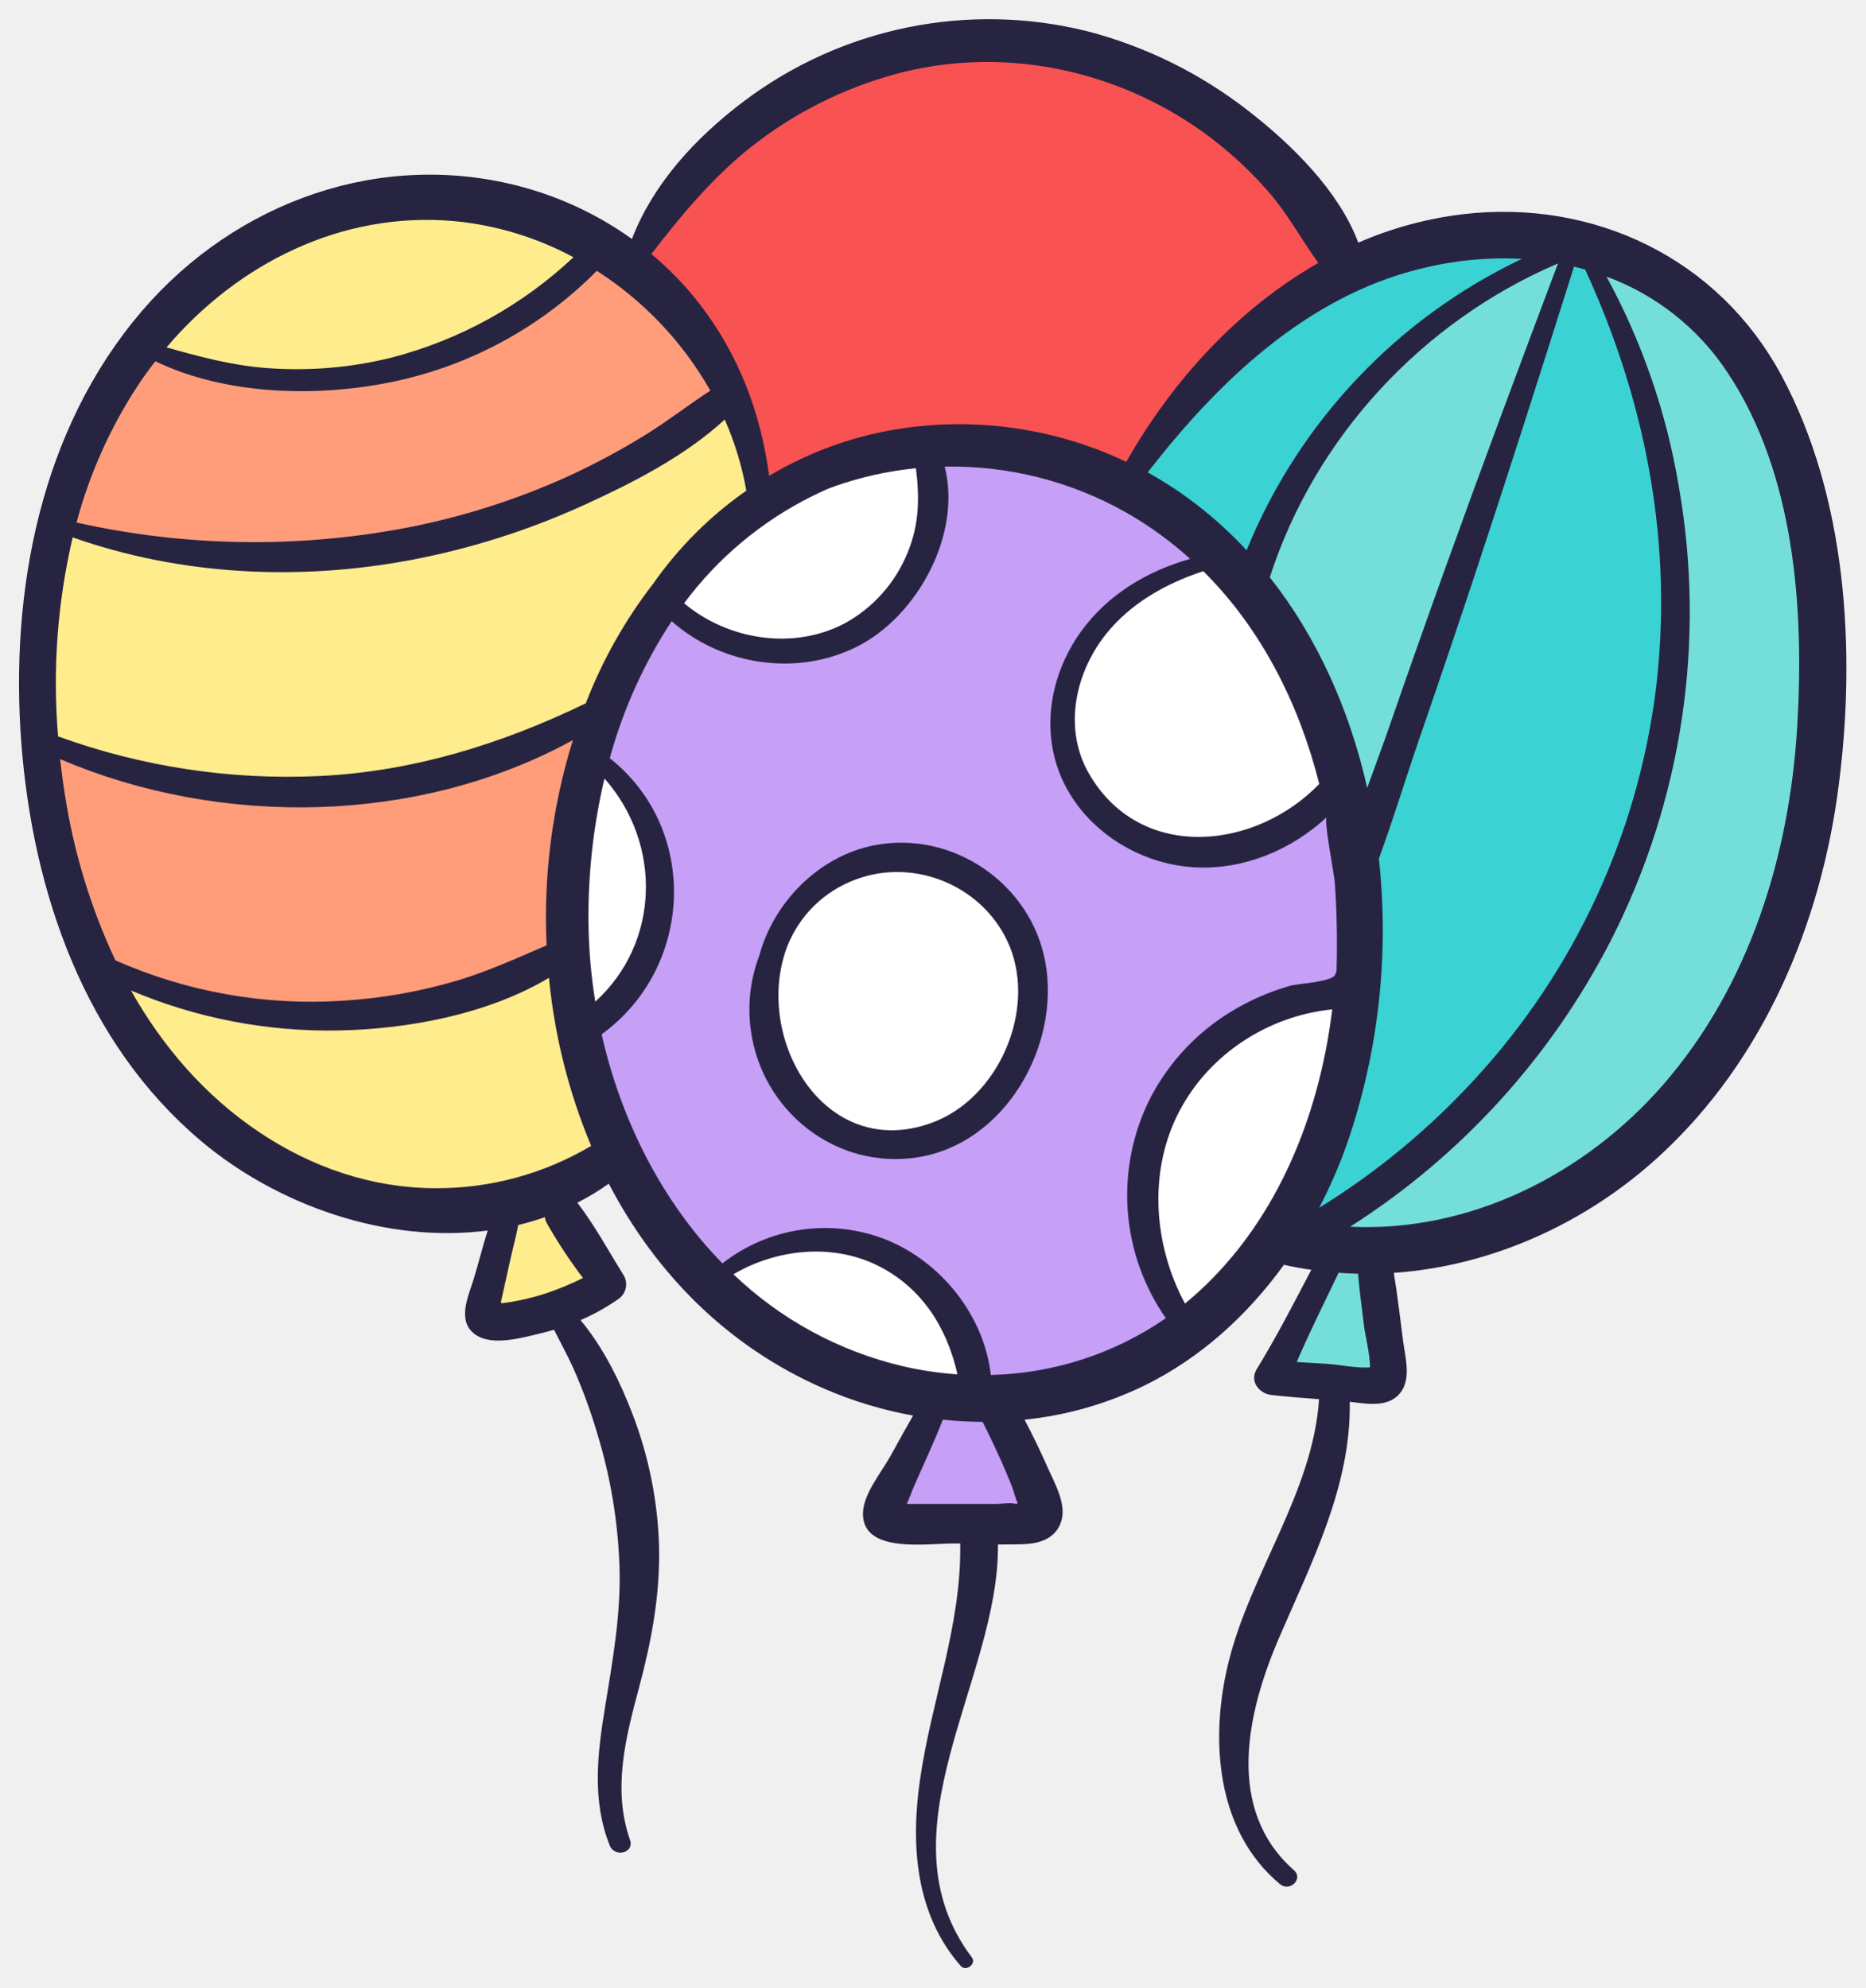
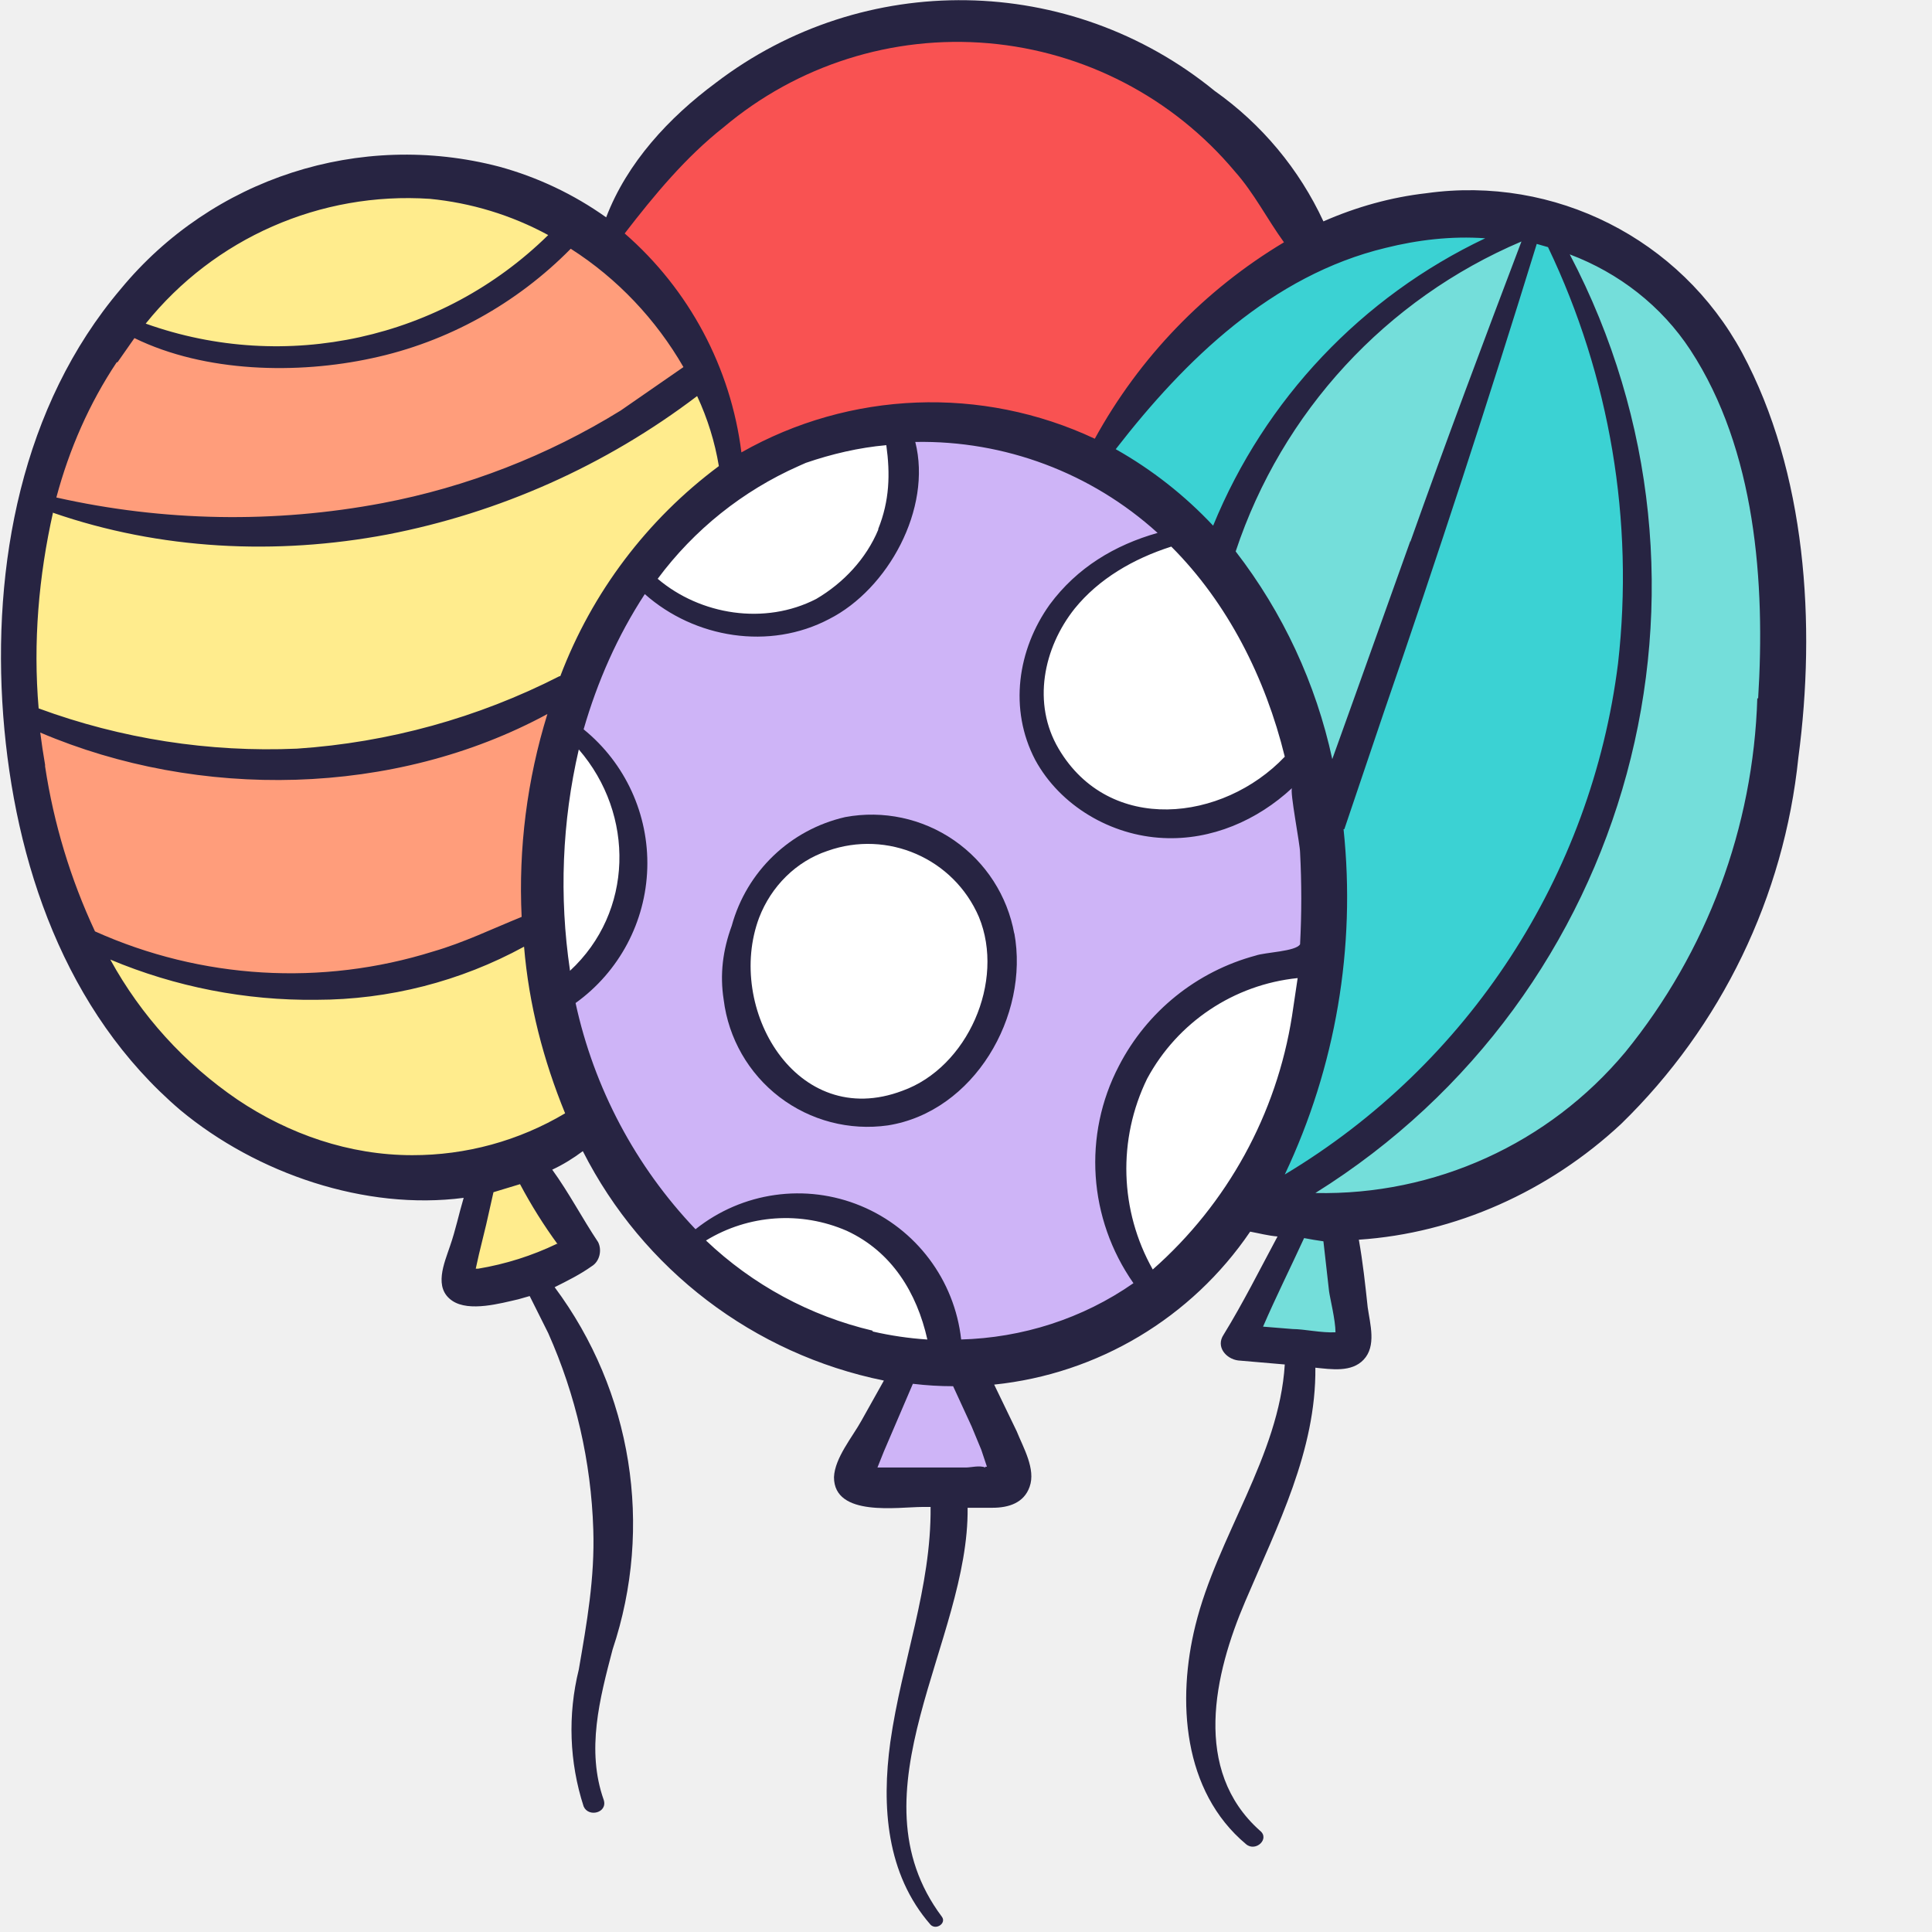
- <svg xmlns="http://www.w3.org/2000/svg" viewBox="0 0 489.94 522">
-   <defs>
-     <clipPath id="ece8aae1-2d78-434d-8065-d23c5ca15c7d" transform="translate(5 5)">
-       <path d="M97,47.16l29.28,2.15L168,70.42l16.79,25.84L196,126s-38.76,14.21-46.08,65.46-8.18,68.91-.86,86.57l7.32,17.65L137,307.28l15.5,23.26-18.95,10.33-14.64.43L126.67,312l-56-5.6L44,279.29,17.72,243.54,4.37,186.27l7.75-64.17L31.5,83.34,62.94,59.22Z" fill="none" />
-     </clipPath>
-     <clipPath id="f38fd97e-f7e1-49f2-84f4-b5d7928c62ad" transform="translate(5 5)">
-       <polygon points="112.46 87.21 144.33 69.12 152.08 59.22 183.52 89.8 184.82 96.26 146.49 123.82 95.67 139.75 53.46 141.48 8.67 132.86 15.99 110.04 31.5 83.34 43.56 90.23 70.69 95.39 96.96 92.81 112.46 87.21" fill="none" />
-     </clipPath>
-     <clipPath id="a423732a-2e94-4668-b1cc-2328a8ec6bdd" transform="translate(5 5)">
-       <path d="M152,182c-8.73,3.85-17.16,8.48-26.46,10.88-7.92,2.05-15.34,4.14-23.46,5.32-8.67,1.26-17,3.16-25.76,3.47-6.78.24-13.56.59-20.34.66-6.1.07-11.93-3-17.85-4.11-5.56-1.07-11.62-1.89-16.94-3.85-3.65-1.34-7.32-2.87-11.18-3.51-3.38-.56-3.82,0-3.57,3.66.59,8.72,1.7,17.28,1.74,26a58.35,58.35,0,0,0,3.37,18.76c2.93,8.4,10.93,11,18.49,13.67,27.14,9.56,57.45,9,85.09,1.71,7.31-1.91,14.41-3.71,21.37-6.48,5-2,5.69-2.21,6.59-7.29,1.89-10.59,1.84-21.5,4.5-32a91.88,91.88,0,0,0,2.63-15.91C150.4,189.91,150.27,185.49,152,182Z" fill="none" />
-     </clipPath>
-     <clipPath id="b887af1e-6c3b-4375-b31c-f774e8799408" transform="translate(5 5)">
-       <polygon points="250.85 110.48 298.97 127.56 328.47 162.23 349.69 196.91 352.27 260.56 338.82 306.1 315.53 342.32 258.61 365.61 266.89 390.96 228.08 394.59 241.01 360.43 194.44 345.43 156.39 295.65 141.14 234.16 156.66 164.82 177.88 142.05 211 116.69 250.85 110.48" fill="none" />
-     </clipPath>
-     <clipPath id="a9d82bb3-f7cc-4f3f-95a6-e41b9ee34753" transform="translate(5 5)">
-       <path d="M152.13,193.31c3.16,3.63,5.73,8.58,8,12.83,2.79,5.14,6.08,11.33,7.41,17,1.77,7.54.28,15.91-3.27,22.83-2.13,4.15-4.95,7.07-8.22,10.34-2.05,2-4.66,6.24-7.49,7.08-.12-13.32-4.45-26.22-4.81-39.58-.15-5.61,1.79-10.35,2.42-15.81.28-2.38.08-4.83.81-7.13C147.62,199,148.91,197.71,152.13,193.31Z" fill="none" />
-     </clipPath>
-     <clipPath id="a6637313-4809-40a6-a96d-6ad8c2de894e" transform="translate(5 5)">
-       <path d="M233.12,221.48c-3,.72-6.17.05-9.21.6a40.72,40.72,0,0,0-13.52,5.48c-6.1,3.79-9.56,11.09-11.94,17.56-5.22,14.17-3,31.49,7.75,42.53,9,9.27,24.57,9.52,35.88,4.39,3.49-1.59,6.18-3.92,9.28-6.15a35.54,35.54,0,0,0,9-9.77c2.18-3.82,2.63-8.3,3.68-12.48a81.48,81.48,0,0,0,2-12.65,20.62,20.62,0,0,0-8.31-19.09C250.44,226.34,240,221.58,233.12,221.48Z" fill="none" />
-     </clipPath>
-     <clipPath id="e96a0e07-1f5f-4ee8-9be2-918fa1ee6cba" transform="translate(5 5)">
-       <path d="M183,331.53a3.26,3.26,0,0,1,.88-1.63c2.09-2.39,6-3.71,8.85-4.84a36.82,36.82,0,0,1,11.39-2.54c4.62-.25,9.16-1.3,13.8-.66a71.14,71.14,0,0,1,11.15,2.73c6.8,2.09,12.48,7.6,15.76,13.92,2,3.92,2.61,8.53,3.73,12.76.64,2.43,2.93,6.8-.44,7.76-2.69.77-6.56-.37-9.41-.15a39.19,39.19,0,0,1-13.94-1.05,86.36,86.36,0,0,1-18.24-7.5c-4.43-2.43-8.68-5.18-13.06-7.7-2.26-1.29-5.16-2.12-7-4a12.45,12.45,0,0,1-2.33-3.82C183.43,333.39,182.83,332.5,183,331.53Z" fill="none" />
-     </clipPath>
-     <clipPath id="a9945a91-09c1-4900-b1e6-fca7482b8bfa" transform="translate(5 5)">
-       <path d="M350.21,256.55c-1.89-3.11-11.54.49-14.09,1-7.42,1.53-15,4.48-20.84,9.47-9,7.7-11.52,19.27-15.62,29.74a55.36,55.36,0,0,0-3.32,26.07,32.29,32.29,0,0,0,5.91,14.93c1.84,2.51,4.65,3.8,6.41,6.09,5.23-6.11,9.46-13.12,14.31-19.53,6.36-8.41,13.7-16.07,18.93-25.28a33.35,33.35,0,0,0,3.29-6.36c1-3.17.77-6.9,1.47-10.17,1.16-5.45,3.45-15-.21-19.92" fill="none" />
-     </clipPath>
-     <clipPath id="f512f2d6-68ef-4e27-b31e-1d5e50a8e833" transform="translate(5 5)">
-       <path d="M315,144.67c-2.25-1-5.31-.6-7.56-.2a29.11,29.11,0,0,0-12.23,4.74c-3.6,2.61-7.65,4.28-10.92,7.44a17,17,0,0,0-4.06,5.43c-.8,2-.76,4.19-1.5,6.26-2,5.7-4.95,12.17-4.36,18.31.74,7.78,4.93,14.71,10.53,20,4.19,4,9.83,8.06,15.52,9.31s12.25,2.09,17.88.76c7.95-1.87,14.45-7.26,21.82-10.35,2.38-1,6.14-2.09,7.6-4.48.74-1.21.29-2.64.13-4.09-.56-5-2.24-9.8-4-14.54-3.32-9.14-7.75-17.54-14.65-24.43-2.27-2.28-3.92-4.94-6.11-7.26a26.85,26.85,0,0,0-3.09-2.4c-1.48-1.15-2.66-3-4.15-4A4.68,4.68,0,0,0,315,144.67Z" fill="none" />
-     </clipPath>
-     <clipPath id="bad67159-50da-4861-a4bb-b34be55fb1f8" transform="translate(5 5)">
-       <path d="M237.08,111.49c2.68,5.81,3,13.56,3.15,20a23.88,23.88,0,0,1-4.55,14.83c-2.89,4-5.09,9-8.56,12.48-4.87,5-11.19,6.81-17.81,8.21-4.22.88-9.6,1.43-13.81.16-4.92-1.48-8.77-4.13-13.25-6.43-3.61-1.85-7.28-3.69-10.8-5.69-.9-.51-2.27-.89-2.44-2,0-.35.5-.68.58-1,.76-2.7,4.08-6.13,5.69-8.46,7.2-10.32,17.19-20,28.69-25.39a54,54,0,0,1,16.67-4.95c2.35-.28,4.67-.36,7-.85A25.73,25.73,0,0,1,237.08,111.49Z" fill="none" />
-     </clipPath>
-     <clipPath id="bb9f255d-9b2c-4869-ab66-1ef0fc582425" transform="translate(5 5)">
-       <polygon points="259.06 5.53 221.08 11.96 182.45 33.85 163.14 63.14 183.52 89.8 196.01 125.97 227.64 112.41 264.21 112.39 290.61 122.69 323.12 84.71 347.9 65.08 324.4 37.39 289.64 11.32 259.06 5.53" fill="none" />
-     </clipPath>
-     <clipPath id="bb8fd130-e380-4c6a-b2c8-f69650969dbb" transform="translate(5 5)">
-       <path d="M414.21,59.6,372.69,57,336.64,70.55l-29,29.61L290.6,122.69S326,147.48,333.42,163.9s19.63,45.7,19,66.3-5.75,52.32-5.75,52.32L330.2,321.94l18,1-18,33.47,27,1.61v-30.9l28.32-9s48.28-16.74,62.77-47.32,26.39-66.31,26.39-66.31,1.29-70.81-1.6-79.5-25.43-42.81-25.43-42.81Z" fill="none" />
-     </clipPath>
-     <clipPath id="ad26e2d9-60bc-48fc-b8f1-f632aaab9d1f" transform="translate(5 5)">
-       <path d="M414.21,59.6l4.18,17.06s19.64,40.24,18,74.68-10.62,70.82-26.72,95.28S356,311.32,345,316.79s-8.36-5.15-8.36-5.15l8-40.24L349.83,218l38-101.39,20-56Z" fill="none" />
-     </clipPath>
-     <clipPath id="f9999658-caed-46fb-a6fd-dc4988b8a601" transform="translate(5 5)">
-       <path d="M364.32,60.57,401.66,58l-3.87,6.12s-48.92,22.53-58.58,49.57S320,149.15,320,149.15l-29.38-26.46,18.34-28L347.9,65.08Z" fill="none" />
-     </clipPath>
-     <clipPath id="bfa614e4-45c5-4981-b029-096d454b4799" transform="translate(5 5)">
-       <path d="M467,185.66c-2,34-12.55,68.21-35.17,94.22-20.65,23.75-51,38.89-82.24,37.35A194.35,194.35,0,0,0,418.07,242,190,190,0,0,0,435.9,122.83a175.59,175.59,0,0,0-19-55.18A64.89,64.89,0,0,1,448.79,93C466.31,119.51,468.84,154.78,467,185.66ZM354.78,354.19c-3.58.25-8.17-.75-11.28-.93-2.65-.16-5.3-.34-7.95-.49,3.42-7.91,7.26-15.67,11-23.44,1.72.13,3.43.21,5.15.25a3.77,3.77,0,0,0,0,.48c.37,4.41,1,8.81,1.52,13.2C353.37,345,354.88,351,354.78,354.19Zm-48.57-16.76c-8.32-15.4-9.72-34.89-1.45-50.6,7.91-15.05,23.4-25,40.12-26.69-.42,3.38-.94,6.73-1.56,10C338.44,295.88,326.67,320.57,306.21,337.43Zm-51,18.75c-1.74-15.56-13-29.66-27.39-35.5a43.65,43.65,0,0,0-43.09,6.19C168.87,310.66,158.1,289.3,153,266.69c24.19-17.53,25.7-53.89,2.14-72.52a125.71,125.71,0,0,1,16.25-36c13.12,11.62,33,14.7,48.89,6.58,15.67-8,27.34-29.38,22.82-47.18a93.16,93.16,0,0,1,47.33,11.87,96.12,96.12,0,0,1,17.14,12.36c-11.26,3.21-21.53,9.27-28.61,19-8.68,12-11.06,28-3.84,41.27,6.65,12.2,20.11,20.11,33.88,20.77,12.82.62,25.1-4.59,34.41-13.15-.8.74,2,15,2.14,17.15q.77,11.1.48,22.23a4,4,0,0,1-.44,2.08C344.4,253,336,253.31,333.62,254A63.25,63.25,0,0,0,319,260.32a57.63,57.63,0,0,0-21.82,22.95,56.54,56.54,0,0,0,4,58A84.44,84.44,0,0,1,255.2,356.18Zm6.53,33.88c-1.36-.49-3.68,0-5.11,0H244.35c-3.73,0-7.47,0-11.2,0,.7-1.57,1.63-4.07,1.76-4.37,2.6-5.9,5.35-11.76,7.71-17.77a104,104,0,0,0,10.43.58c1.78,3.54,3.5,7.12,5.1,10.75.9,2,1.75,4.1,2.59,6.17.49,1.21.9,3.12,1.55,4.49Zm-29.8-36.22a96.07,96.07,0,0,1-44.32-24.11c11.16-6.57,25.59-8.17,37.44-2.5s18.64,16.41,21.39,28.79A90.46,90.46,0,0,1,231.93,353.84Zm-80.6-95.72a137.12,137.12,0,0,1-1.79-20.57,157.35,157.35,0,0,1,4.2-38.06C168.92,216.69,168.34,242.65,151.33,258.12Zm-41.9,49c-16.69,0-32.54-5.46-46.35-14.71-14.34-9.61-25.42-22.54-33.69-37.22a133.61,133.61,0,0,0,54.72,10.49c18.06-.37,39-4.23,55.05-13.83A151.85,151.85,0,0,0,150.25,296,79.13,79.13,0,0,1,109.43,307.12Zm38.67,23.59a77.78,77.78,0,0,1-9.62,4,64.34,64.34,0,0,1-7.18,1.9c-1.4.29-2.81.52-4.23.7l-.57-.1c.29-1.29.57-2.57.85-3.85l1.74-7.83c.64-2.88,1.45-5.8,2-8.74a72.24,72.24,0,0,0,7-2.06,4.66,4.66,0,0,0,.51,1.6A131.8,131.8,0,0,0,148.1,330.71ZM12,203.47c-.48-3-.87-6-1.21-9.06,42.1,18,94.16,17.25,134.66-5a156.74,156.74,0,0,0-6.9,53.92c-7.77,3.32-15.39,6.84-23.57,9.28a134.66,134.66,0,0,1-30,5.26,126.79,126.79,0,0,1-59.69-10.62A160,160,0,0,1,12,203.47Zm2.09-67.31c28.45,10,59.27,11.5,88.88,5.93a198.2,198.2,0,0,0,45.09-14.29c12.71-5.75,26.75-12.9,37.27-22.59A80.83,80.83,0,0,1,191,123.89a99.14,99.14,0,0,0-24.43,24.39,124.67,124.67,0,0,0-17.74,31.49l-.21.08c-22,10.63-45.25,17.85-69.79,19a176.39,176.39,0,0,1-68.58-10.42A167.39,167.39,0,0,1,14.09,136.16Zm17.18-40q2.15-3.22,4.52-6.27C54.65,99,79.14,99.38,98.84,95.14a105.71,105.71,0,0,0,52.9-29,90.39,90.39,0,0,1,29.81,31.47c-5.67,3.68-11,7.86-16.74,11.42A187,187,0,0,1,144.45,120a189.86,189.86,0,0,1-42.95,13.68,213.83,213.83,0,0,1-86.4-1.42A124.19,124.19,0,0,1,31.27,96.16Zm82.87-43.09a82.51,82.51,0,0,1,31.46,9.5A110,110,0,0,1,98,88.89a103.16,103.16,0,0,1-32.84,2.8c-9.27-.68-17.75-3-26.43-5.44C57.38,64.27,84.64,50.48,114.14,53.07Zm119.17,87.21a36.94,36.94,0,0,1-16.52,18.49c-13.55,7.12-30.66,4.31-42.13-5.31l0,0a94.15,94.15,0,0,1,33.61-28.12c1.28-.63,2.59-1.24,3.92-1.84.63-.24,1.26-.51,1.91-.73A91.11,91.11,0,0,1,235.54,118C236.52,125.66,236.43,132.83,233.31,140.28Zm-41-106.73a106.28,106.28,0,0,1,37.55-19c27.78-7.62,57.49-1.64,80.88,15a101,101,0,0,1,17.31,15.73c5.11,5.83,8.69,12.57,13.17,18.8-21.11,12-38.44,31.06-50.43,52.23a102.27,102.27,0,0,0-61.22-8.4A94.72,94.72,0,0,0,197,120c-2.25-16.62-7.94-31.8-18.36-45.27a84.16,84.16,0,0,0-12.58-13C173.91,51.53,182.16,41.6,192.31,33.55ZM368,65.6A89.69,89.69,0,0,1,394.68,63a145.5,145.5,0,0,0-72.29,76.54,108.76,108.76,0,0,0-11.64-10.83,102.7,102.7,0,0,0-14.35-9.62C314.86,95.32,338,73,368,65.6ZM341.47,200.92c-16.59,17.26-46.71,20.67-60.31-2.41-7-11.79-3.94-26.6,4.3-36.94,6.44-8.09,15.77-13.34,25.56-16.53C326.22,160.14,336.16,179.8,341.47,200.92Zm33.16-56.87q-7.41,20.59-14.57,41.28c-1.92,5.54-4,11.07-6,16.63-4.56-20.24-13-39.38-25.58-55.31,11.86-36.81,40.11-67.26,75.69-82.45C394.17,90.76,384.24,117.34,374.63,144.05Zm-17.51,76.5c3.76-10.23,6.93-20.75,10.46-31q7.31-21.18,14.37-42.42c9.05-27.29,17.77-54.67,26.42-82.09,1,.23,2,.49,2.94.77,16,34.81,23.25,72.27,18.51,110.69A185.19,185.19,0,0,1,382.75,278a192.91,192.91,0,0,1-41.31,34.27,130.63,130.63,0,0,0,7.41-17.07A172.27,172.27,0,0,0,357.12,220.55ZM462.87,93.65c-16.54-30.78-49.3-46.45-83.75-42.37a97.69,97.69,0,0,0-27.4,7.46C346.59,45,334,32.76,322.8,24.08A116.34,116.34,0,0,0,280.64,3.23a106.89,106.89,0,0,0-90.51,18.54c-12.38,9.38-23.58,21.41-29.17,36A89.75,89.75,0,0,0,132.6,44.23C95.48,34,57,47.84,32.28,76.69,5.64,107.78-2.43,150.23.6,190.19c3,39,16.53,78.72,47.25,104.57,20.19,17,48.84,26.93,75.23,23.47-1.37,4.28-2.43,8.74-3.72,12.87-1.43,4.59-4.54,11.16.68,14.6,4.52,3,12.64.58,17.46-.59,1-.24,2-.52,3-.81,1.66,3.32,3.46,6.57,5,9.95a139.08,139.08,0,0,1,6.36,17.35,134.24,134.24,0,0,1,5.83,34.84c.42,12.65-1.82,24.77-3.82,37.19-2,12.18-3.43,24.41,1.27,36.17,1.29,3.22,6.5,1.94,5.32-1.46-4.67-13.4-1.15-26.93,2.39-40.13,3.26-12.18,5.51-24.25,5.24-36.91a105.32,105.32,0,0,0-7-34.91c-3.14-8.24-7.64-17.47-13.63-24.61a55.82,55.82,0,0,0,9.72-5.4,4.7,4.7,0,0,0,1.66-6.31c-4-6.38-7.62-13.17-12.21-19.14a65.92,65.92,0,0,0,8.25-5c12.16,23.32,31,42.76,56.54,53.84a106.12,106.12,0,0,0,23.37,7.08c-2,3.51-4,7.09-5.95,10.65-2.39,4.31-7.09,9.87-7.21,14.95-.24,10.82,17.13,7.94,23.68,8l1.86,0c.38,21.48-7.62,41.29-10.6,62.35-2.43,17.11-1.09,35.14,10.76,48.64,1.36,1.55,4.18-.56,2.91-2.25-24.84-33,7.27-73.07,6.84-108.48,2.22,0,4.43,0,6.64-.07,4.16-.18,8.25-1.33,9.85-5.61,1.78-4.75-1.63-10.44-3.49-14.68s-3.87-8.34-6-12.42a93.85,93.85,0,0,0,31.53-9c14.77-7.27,27-18.45,36.58-31.69,2.39.53,4.79,1,7.19,1.31-4.61,8.81-9.17,17.69-14.35,26.13-1.94,3.17.67,6.4,3.88,6.76,4.15.47,8.32.78,12.5,1.1-1.59,24.42-18.05,45.7-23.81,69.25-4.89,19.95-3.32,44.11,13.58,58.16,2.53,2.11,6.19-1.43,3.66-3.66-18.16-16-12.35-41.45-4-60.9,8.66-20.11,19-40,18.64-62.18,4.4.56,9.7,1.51,12.86-1.85,3.47-3.68,1.74-9.6,1.16-14-.78-6-1.46-12-2.46-18,25.69-1.78,50.5-13,69.74-30.68,27.41-25.17,42.49-61.05,47.12-97.48C482.46,166,480,125.52,462.87,93.65Z" fill="none" />
-     </clipPath>
-     <clipPath id="ad5f52d9-541a-4187-9ad4-7f7372c81a1f" transform="translate(5 5)">
-       <path d="M239.81,289.9c-28.23,10.42-47-22.06-38.18-46A30.68,30.68,0,0,1,219.8,226c15.72-5.86,34,2,40.39,17.65C267.08,260.72,257.13,283.51,239.81,289.9Zm29.75-42c-3.7-20.8-24.39-34.89-45-30.85-14.52,2.83-26.42,15-30.16,29a39.71,39.71,0,0,0-2.22,19.53C195,286.75,214.45,302.39,236,299,258.91,295.41,273.47,269.85,269.56,247.91Z" fill="none" />
-     </clipPath>
-   </defs>
-   <g id="e406a5ff-86d7-4eb7-9a43-8ea695de12e2" data-name="Layer 2">
-     <g id="eedec5dd-fa45-432d-860a-ab2c516dc155" data-name="Layer 1">
-       <g>
-         <g clip-path="url(#ece8aae1-2d78-434d-8065-d23c5ca15c7d)">
-           <rect x="4.37" y="47.16" width="201.65" height="304.14" fill="#ffec8d" />
-         </g>
-         <g clip-path="url(#f38fd97e-f7e1-49f2-84f4-b5d7928c62ad)">
-           <rect x="8.67" y="59.22" width="186.14" height="92.26" fill="#ff9d7b" />
-         </g>
-         <g clip-path="url(#a423732a-2e94-4668-b1cc-2328a8ec6bdd)">
-           <rect x="6.33" y="182.03" width="155.62" height="88.17" fill="#ff9d7b" />
-         </g>
-         <g clip-path="url(#b887af1e-6c3b-4375-b31c-f774e8799408)">
-           <rect x="141.14" y="110.48" width="221.14" height="294.1" fill="#c69ff7" />
-         </g>
-         <g clip-path="url(#a9d82bb3-f7cc-4f3f-95a6-e41b9ee34753)">
-           <rect x="143.78" y="193.31" width="34.54" height="80.13" fill="#fff" />
-         </g>
-         <g clip-path="url(#a6637313-4809-40a6-a96d-6ad8c2de894e)">
-           <rect x="195.75" y="221.48" width="80.41" height="83.91" fill="#fff" />
-         </g>
-         <g clip-path="url(#e96a0e07-1f5f-4ee8-9be2-918fa1ee6cba)">
-           <rect x="182.96" y="321.66" width="76.95" height="47.65" fill="#fff" />
-         </g>
-         <g clip-path="url(#a9945a91-09c1-4900-b1e6-fca7482b8bfa)">
-           <rect x="295.99" y="255.3" width="64.21" height="98.56" fill="#fff" />
-         </g>
-         <g clip-path="url(#f512f2d6-68ef-4e27-b31e-1d5e50a8e833)">
-           <rect x="274.25" y="144.06" width="83.84" height="83.31" fill="#fff" />
-         </g>
-         <g clip-path="url(#bad67159-50da-4861-a4bb-b34be55fb1f8)">
-           <rect x="169.01" y="111.4" width="81.23" height="66.53" fill="#fff" />
-         </g>
-         <g clip-path="url(#bb9f255d-9b2c-4869-ab66-1ef0fc582425)">
-           <rect x="163.14" y="5.53" width="194.76" height="130.45" fill="#f95252" />
-         </g>
-         <g clip-path="url(#bb8fd130-e380-4c6a-b2c8-f69650969dbb)">
-           <rect x="290.6" y="57.03" width="194.4" height="310.96" fill="#74deda" />
-         </g>
-         <g clip-path="url(#ad26e2d9-60bc-48fc-b8f1-f632aaab9d1f)">
-           <rect x="336.37" y="59.6" width="110.14" height="268.75" fill="#3bd2d3" />
-         </g>
-         <g clip-path="url(#f9999658-caed-46fb-a6fd-dc4988b8a601)">
-           <rect x="290.61" y="57.99" width="121.05" height="101.16" fill="#3bd2d3" />
-         </g>
-         <g clip-path="url(#bfa614e4-45c5-4981-b029-096d454b4799)">
-           <rect width="489.94" height="522" fill="#272442" />
-         </g>
-         <g clip-path="url(#ad5f52d9-541a-4187-9ad4-7f7372c81a1f)">
-           <rect x="191.78" y="216.36" width="88.41" height="93.11" fill="#272442" />
-         </g>
-       </g>
-     </g>
+ <svg xmlns="http://www.w3.org/2000/svg" viewBox="0 0 24 24">
+   <defs />
+   <g fill="none" fill-rule="nonzero">
+     <path fill="#FFEC8D" d="M4.54 2.2l1.36.1 1.95 1 .79 1.2.52 1.4s-1.8.66-2.15 3.05c-.34 2.4-.38 3.22-.04 4.05l.34.82-.9.55.72 1.08-.89.49-.68.02.36-1.37-2.62-.26-1.24-1.27-1.23-1.67L.2 8.7l.37-3 .9-1.81 1.47-1.13 1.6-.57z" />
+     <path fill="#FF9D7B" d="M5.26 4.08l1.49-.85.36-.46L8.58 4.2l.06.3-1.8 1.29-2.37.74-1.97.08-2.1-.4.35-1.07.72-1.24.57.32 1.26.24 1.23-.12zM7.1 8.5c-.4.19-.8.4-1.23.52-.37.1-.72.2-1.1.25-.4.06-.8.14-1.2.16l-.95.03c-.29 0-.56-.14-.84-.2-.26-.04-.54-.08-.79-.17-.17-.07-.34-.14-.52-.17-.16-.02-.18 0-.17.17.03.41.08.81.08 1.22 0 .3.06.6.16.88.14.39.51.51.86.64 1.27.44 2.69.42 3.98.08.34-.1.68-.18 1-.3.24-.1.27-.11.31-.35.09-.5.09-1 .21-1.5.06-.24.1-.49.12-.74.01-.14 0-.35.09-.51z" />
+     <path fill="#CEB4F7" d="M11.73 5.17l2.25.8 1.38 1.61.99 1.63.12 2.97-.63 2.13-1.09 1.7-2.66 1.08.39 1.19-1.82.17.6-1.6-2.17-.7-1.78-2.33-.71-2.87.72-3.24 1-1.07 1.54-1.18z" />
+     <path fill="#FFFFFF" d="M7.11 9.04c.15.17.27.4.38.6.13.24.28.53.34.8a1.6 1.6 0 01-.53 1.54c-.1.1-.22.3-.35.33-.01-.62-.21-1.22-.23-1.85 0-.26.08-.48.11-.74.02-.1 0-.22.04-.33.03-.09.1-.15.24-.35zM10.9 10.35c-.14.04-.29 0-.43.03a1.9 1.9 0 00-.63.26c-.29.18-.45.52-.56.82-.25.66-.14 1.47.36 1.99.42.43 1.15.44 1.68.2.16-.07.29-.18.43-.28.17-.13.31-.28.42-.46.1-.18.13-.39.17-.58.05-.2.08-.4.1-.6a.96.96 0 00-.39-.89 2.32 2.32 0 00-1.15-.49zM8.56 15.5c0-.03.02-.06.04-.08.1-.1.28-.17.41-.22.17-.07.35-.11.53-.12.22-.01.43-.06.65-.03.18.03.35.07.52.13.32.1.58.35.74.65.09.18.12.4.17.6.03.1.14.31-.02.36-.13.03-.3-.02-.44-.01-.22.02-.44 0-.65-.05-.3-.08-.58-.2-.85-.35-.21-.11-.41-.24-.61-.36-.11-.06-.25-.1-.33-.19a.58.58 0 01-.11-.18c-.03-.06-.06-.1-.05-.15zM16.37 12c-.08-.15-.54.02-.66.04-.34.07-.7.21-.97.44-.42.36-.54.9-.73 1.4-.15.38-.2.8-.16 1.21.04.26.13.5.28.7.09.12.22.18.3.29.24-.29.44-.62.67-.92.3-.39.64-.75.88-1.18.07-.1.12-.2.16-.3.05-.14.03-.32.07-.47.05-.26.16-.7-.01-.93M14.73 6.76c-.1-.04-.25-.02-.36 0-.2.02-.4.1-.57.22-.17.12-.36.2-.5.34a.8.8 0 00-.2.26c-.04.1-.03.2-.07.29-.1.27-.23.57-.2.86.03.36.23.68.49.93.2.19.46.38.73.44.26.06.57.1.83.03.37-.09.68-.34 1.02-.48.11-.05.29-.1.36-.21.03-.06.01-.12 0-.2a2.9 2.9 0 00-.18-.67 3.03 3.03 0 00-.69-1.14c-.1-.11-.18-.24-.28-.34l-.15-.12c-.07-.05-.12-.14-.2-.18a.22.22 0 00-.03-.03zM11.08 5.21c.13.27.14.64.15.94.01.25-.07.49-.21.7-.14.18-.24.41-.4.57-.23.24-.52.32-.83.39-.2.04-.45.07-.65 0-.23-.06-.41-.19-.62-.3l-.5-.26c-.05-.02-.11-.04-.12-.1l.03-.04c.03-.13.19-.29.26-.4.34-.48.8-.93 1.35-1.18.24-.12.5-.2.78-.24l.32-.03c.15-.05.3-.06.44-.05z" />
+     <path fill="#F95252" d="M12.11.26l-1.77.3-1.81 1.02-.9 1.37.95 1.25.58 1.69 1.48-.63h1.71l1.24.48 1.52-1.78 1.16-.92-1.1-1.3L13.54.54z" />
+     <path fill="#74DEDA" d="M19.37 2.79l-1.95-.13-1.68.64-1.36 1.38-.8 1.06s1.66 1.16 2 1.92c.36.77.93 2.14.9 3.1-.03.97-.27 2.45-.27 2.45l-.77 1.84.84.05-.84 1.56 1.26.08v-1.45l1.32-.42s2.26-.78 2.94-2.2c.68-1.44 1.23-3.1 1.23-3.1s.06-3.32-.07-3.73c-.14-.4-1.19-2-1.19-2L19.37 2.8z" />
+     <path fill="#3BD2D3" d="M19.37 2.79l.2.8s.9 1.88.83 3.49a9.31 9.31 0 01-1.25 4.45c-.75 1.14-2.5 3.03-3.02 3.28-.51.26-.4-.24-.4-.24l.38-1.88.25-2.5 1.77-4.74.94-2.62.3-.04zM17.03 2.83l1.75-.12-.18.29s-2.29 1.05-2.74 2.32a4.24 4.24 0 01-.9 1.65L13.6 5.74l.85-1.31 1.83-1.39.76-.2z" />
+     <path fill="#272442" d="M21.64 4.38a3.85 3.85 0 00-3.92-1.98c-.44.05-.87.17-1.28.35a4.09 4.09 0 00-1.35-1.62 5 5 0 00-6.2-.1c-.58.43-1.1.99-1.36 1.67a4.2 4.2 0 00-1.33-.63 4.59 4.59 0 00-4.7 1.52C.27 5.04-.1 7.02.04 8.89c.14 1.83.77 3.68 2.2 4.9.95.79 2.3 1.25 3.52 1.09-.06.2-.1.4-.17.6-.07.21-.21.52.03.68.21.14.6.03.82-.02l.14-.04.23.46A6.5 6.5 0 017.37 19c.02.6-.08 1.16-.18 1.74a3.1 3.1 0 00.06 1.7c.06.14.3.08.25-.08-.22-.62-.05-1.26.11-1.87a4.92 4.92 0 00-.72-4.5c.16-.08.32-.16.46-.26.1-.06.13-.2.08-.3-.2-.3-.36-.61-.57-.9.13-.06.26-.14.38-.23a5.4 5.4 0 003.74 2.85l-.28.5c-.11.2-.33.46-.34.7 0 .5.8.37 1.1.37h.1c.01 1-.36 1.93-.5 2.92-.11.8-.05 1.64.5 2.27.07.07.2-.02.14-.1-1.16-1.55.34-3.42.32-5.08h.31c.2 0 .39-.06.46-.26.08-.22-.08-.49-.16-.69l-.28-.58a4.39 4.39 0 003.18-1.9c.11.02.22.05.34.06-.22.41-.43.83-.67 1.22-.1.15.03.3.18.32l.58.05c-.07 1.14-.84 2.14-1.11 3.24-.23.93-.16 2.06.63 2.72.12.1.3-.07.17-.17-.84-.75-.57-1.94-.18-2.85.4-.94.88-1.87.87-2.9.2.02.45.06.6-.1.16-.17.08-.44.05-.65-.03-.28-.06-.56-.11-.84 1.2-.08 2.36-.6 3.26-1.44a7.41 7.41 0 002.2-4.55c.22-1.65.1-3.54-.7-5.03zM16.7 10.3l.49-1.45a183.15 183.15 0 001.9-5.82l.14.04a9.5 9.5 0 01.87 5.17 8.66 8.66 0 01-4.14 6.35 8.05 8.05 0 00.73-4.29zm.82-3.58l-.69 1.93-.28.78a6.45 6.45 0 00-1.2-2.58A6.36 6.36 0 0118.9 3c-.47 1.24-.94 2.49-1.38 3.73zM15.96 9.4c-.77.81-2.18.97-2.81-.1-.33-.56-.19-1.25.2-1.74.3-.37.73-.62 1.2-.77.7.7 1.17 1.63 1.41 2.61zm1.25-6.32c.4-.1.82-.15 1.24-.12a6.8 6.8 0 00-3.38 3.57 5.08 5.08 0 00-1.21-.95c.86-1.11 1.94-2.16 3.35-2.5zm-8.22-1.5a4.5 4.5 0 016.35.55c.24.27.4.59.61.88a6.47 6.47 0 00-2.35 2.44 4.78 4.78 0 00-4.39.17 4.32 4.32 0 00-1.45-2.72c.37-.48.76-.95 1.23-1.32zm1.92 5c-.15.36-.43.66-.77.86-.64.33-1.44.2-1.97-.25a4.4 4.4 0 011.75-1.4l.09-.04c.32-.11.66-.19 1-.22.05.36.04.69-.1 1.04zM5.34 2.47c.51.05 1.01.2 1.47.45a4.82 4.82 0 01-5 1.1 4.17 4.17 0 013.53-1.55zM1.46 4.5l.21-.3c.88.43 2.03.45 2.95.25.94-.2 1.8-.68 2.47-1.36.58.37 1.06.88 1.4 1.47l-.78.54a8.74 8.74 0 01-2.96 1.15A10 10 0 01.7 6.18c.16-.6.41-1.17.75-1.68zm-.8 1.87c1.33.46 2.77.53 4.15.27a9.27 9.27 0 003.85-1.72c.13.28.22.57.27.87A5.83 5.83 0 006.96 8.4h-.01a8.4 8.4 0 01-3.26.9A8.25 8.25 0 01.48 8.8c-.07-.82 0-1.64.18-2.44zM.56 9.5A8.88 8.88 0 01.5 9.1c1.97.84 4.4.8 6.3-.23a7.33 7.33 0 00-.32 2.52c-.37.15-.72.32-1.1.43a5.93 5.93 0 01-4.2-.25 7.48 7.48 0 01-.62-2.05zm6.36 5.95a3.64 3.64 0 01-.98.31h-.03l.04-.18.09-.37.09-.4.33-.1a6.1 6.1 0 00.47.75zm-1.8-1.1c-.78 0-1.53-.26-2.17-.69a5.04 5.04 0 01-1.58-1.74c.81.34 1.68.51 2.56.5a5.4 5.4 0 002.58-.66c.06.72.24 1.41.51 2.07a3.7 3.7 0 01-1.9.52zm1.96-2.3a7.36 7.36 0 01.11-2.74c.7.81.68 2.02-.11 2.75zm3.76 4.48a4.5 4.5 0 01-2.07-1.12 1.9 1.9 0 011.75-.12c.56.26.87.77 1 1.35a4.23 4.23 0 01-.68-.1zm1.4 1.7c-.07-.03-.18 0-.24 0h-1.1l.08-.2.36-.84c.17.02.33.03.5.03l.23.5.12.29.07.21h-.02zm-.3-1.59a2.04 2.04 0 00-3.3-1.37 5.88 5.88 0 01-1.49-2.81 2.14 2.14 0 00.1-3.4c.17-.59.42-1.16.76-1.68.62.55 1.55.7 2.29.31.73-.37 1.28-1.37 1.07-2.2a4.36 4.36 0 013.01 1.13c-.53.15-1 .43-1.34.89-.4.56-.51 1.3-.18 1.93.31.57.94.94 1.59.97.6.03 1.17-.22 1.6-.62-.03.04.1.7.1.8a10.9 10.9 0 010 1.14c-.05.09-.44.1-.55.14a2.7 2.7 0 00-1.7 1.37c-.45.86-.38 1.9.18 2.7-.63.44-1.38.68-2.15.7zm2.38-.87a2.55 2.55 0 01-.07-2.37 2.4 2.4 0 011.87-1.25l-.07.47a5.29 5.29 0 01-1.73 3.15zm2.27.78c-.17.01-.39-.04-.53-.04l-.37-.03c.16-.37.34-.73.51-1.1a4.57 4.57 0 00.24.04l.07.62c.01.08.08.36.08.51zm5.24-7.88a7.32 7.32 0 01-1.64 4.4 4.88 4.88 0 01-3.85 1.75A8.88 8.88 0 0019.5 3.16c.61.23 1.14.64 1.5 1.19.81 1.24.93 2.89.84 4.33z" />
+     <path fill="#272442" d="M12.6 11.6a1.8 1.8 0 00-2.1-1.45 1.9 1.9 0 00-1.41 1.35c-.11.3-.15.6-.1.92a1.8 1.8 0 002.04 1.56c1.07-.17 1.76-1.36 1.57-2.39zm-1.39 1.95c-1.32.5-2.2-1.03-1.78-2.15.15-.39.46-.7.85-.83a1.5 1.5 0 011.88.82c.33.8-.14 1.87-.95 2.16z" />
  </g>
</svg>
